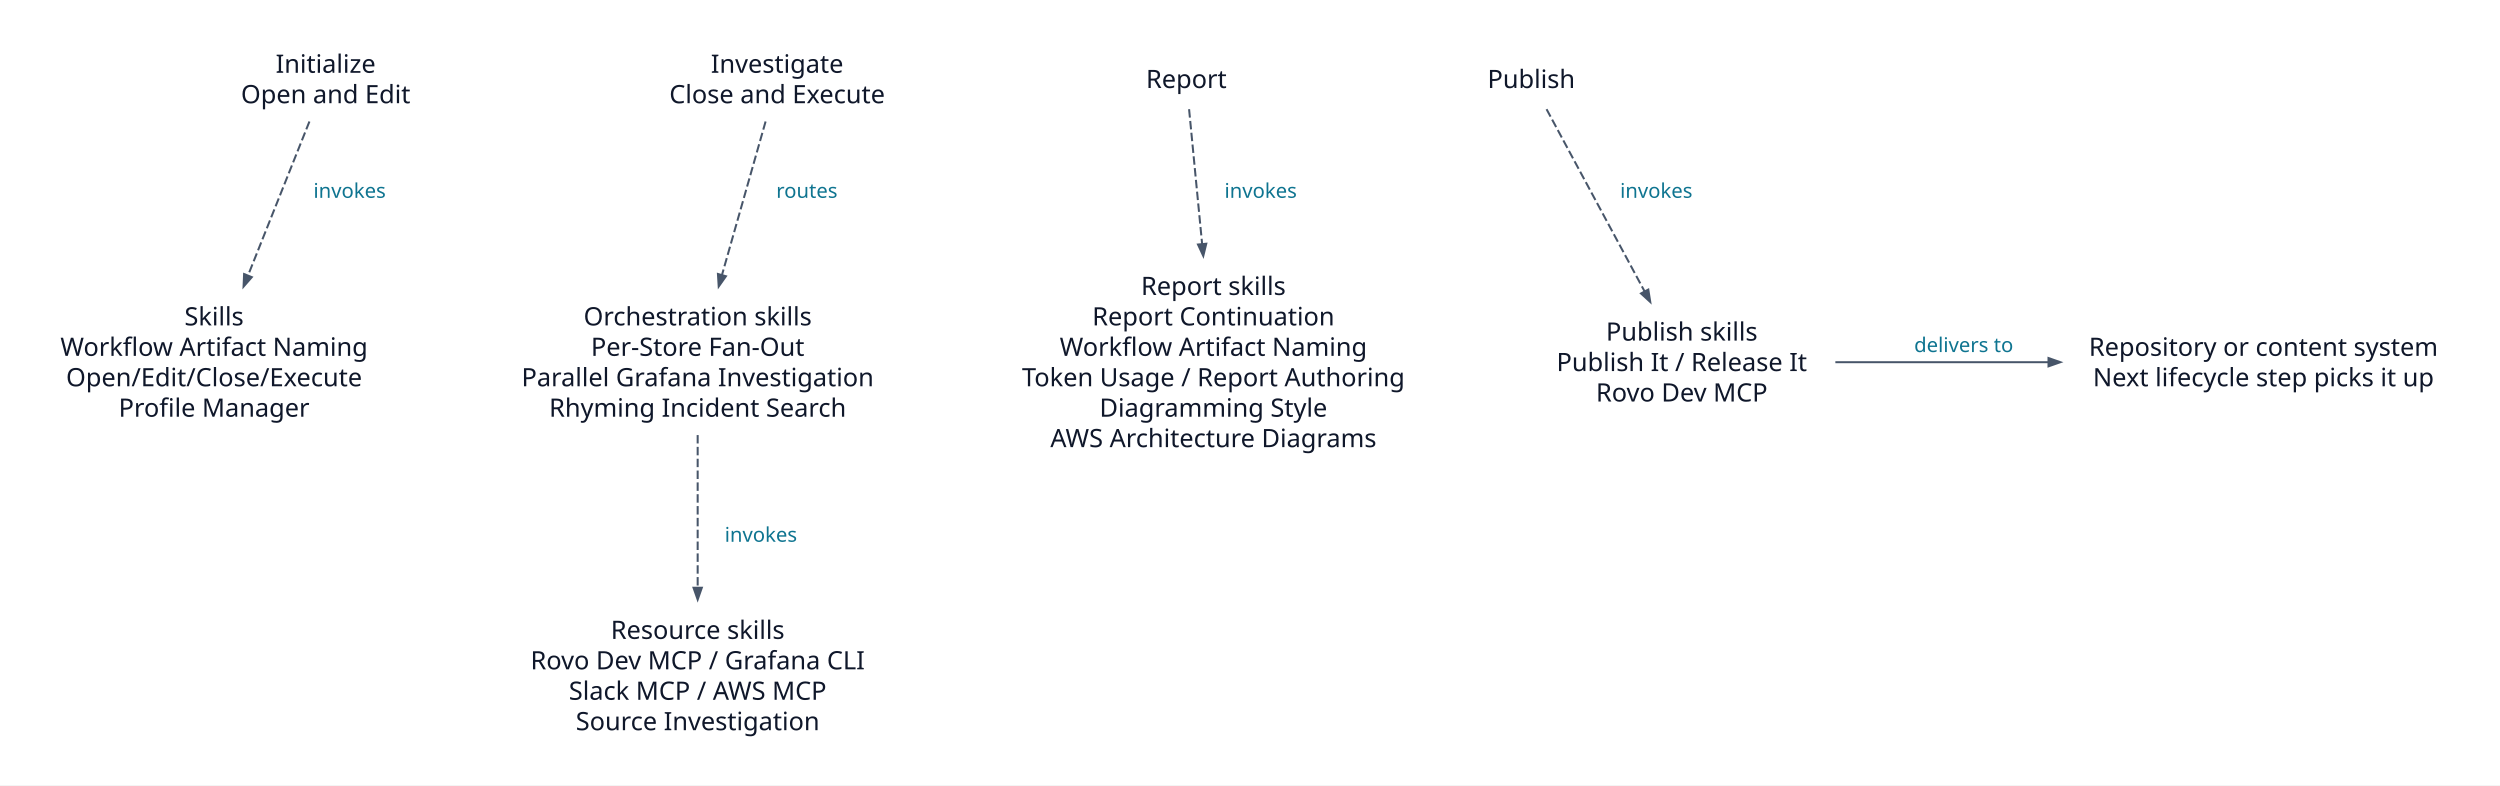
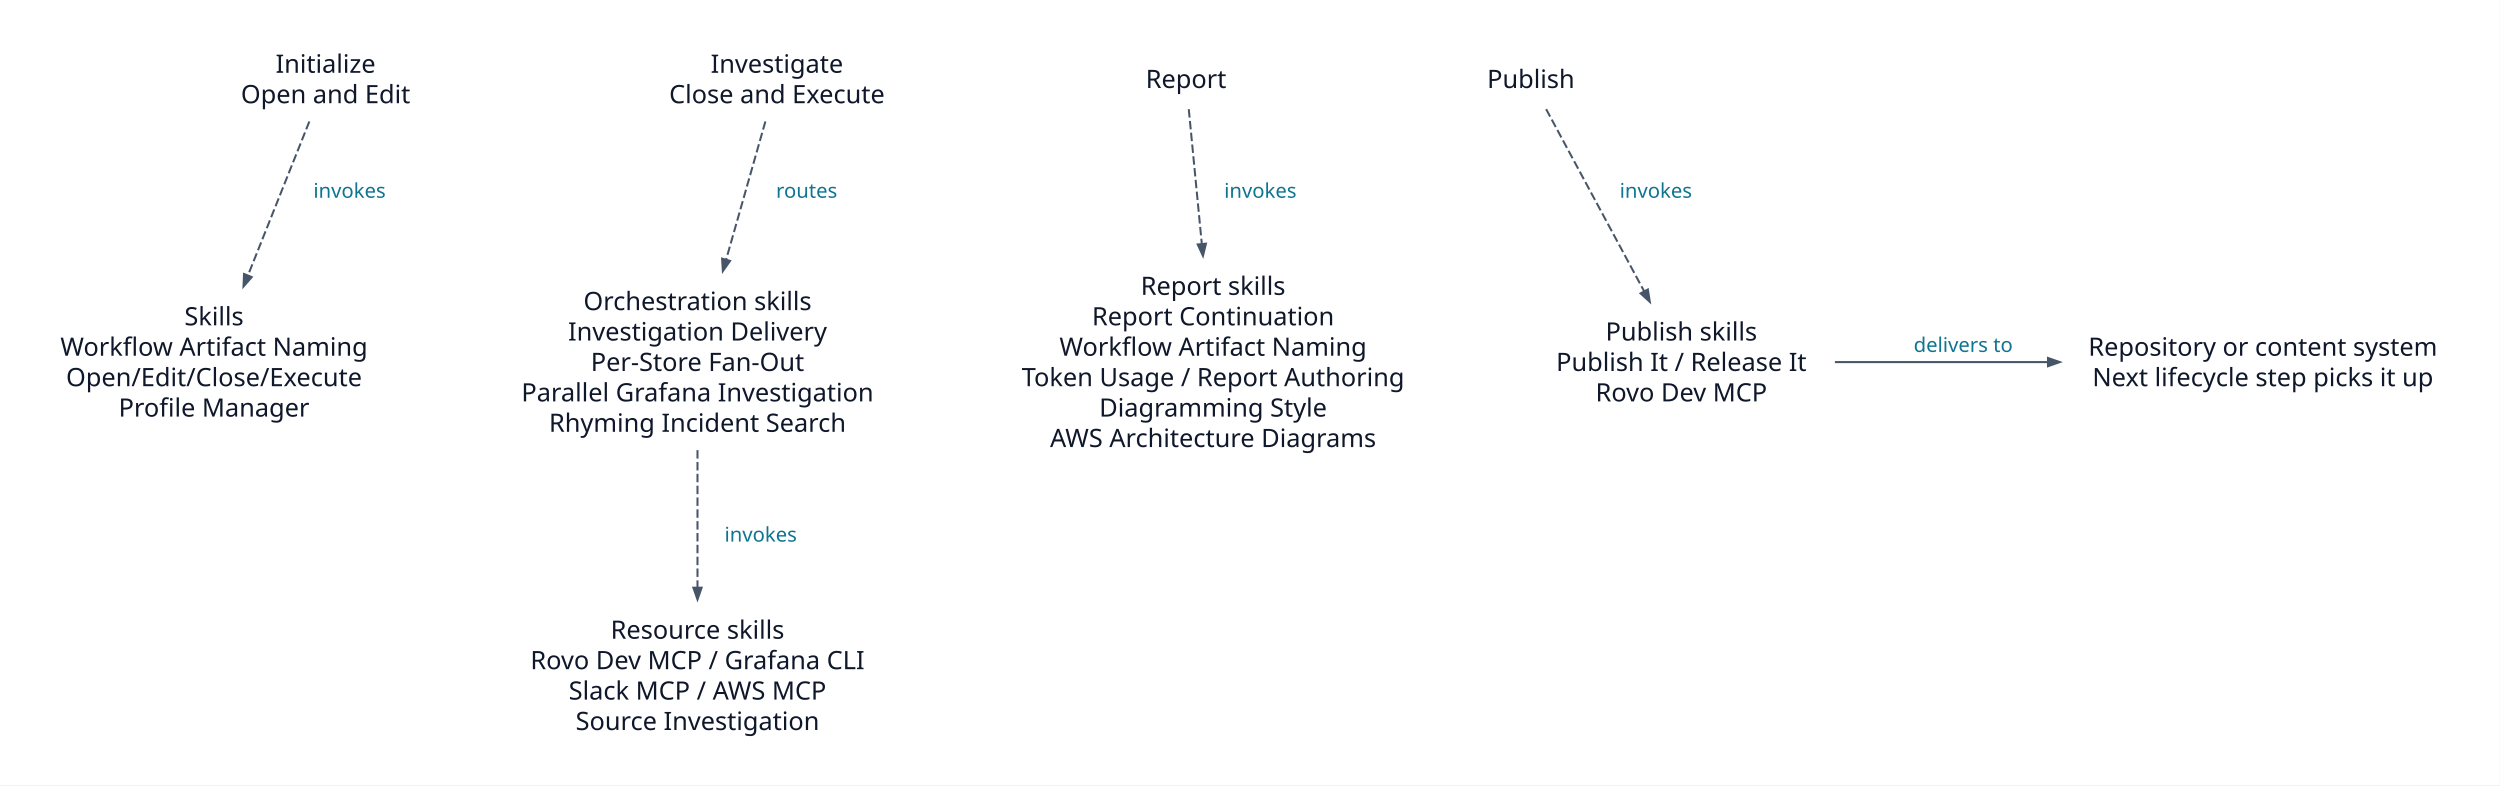
- <svg xmlns="http://www.w3.org/2000/svg" width="2957pt" height="929pt" viewBox="0.00 0.00 2957.00 929.00">
-   <g id="graph0" class="graph" transform="scale(2 2) rotate(0) translate(21.6 442.8)">
+ <svg xmlns="http://www.w3.org/2000/svg" width="3081pt" height="968pt" viewBox="0.00 0.00 3081.00 968.00">
+   <g id="graph0" class="graph" transform="scale(2.08333 2.08333) rotate(0) translate(21.6 442.8)">
    <polygon fill="#ffffff" stroke="none" points="-21.6,21.6 -21.6,-442.8 1457.1,-442.8 1457.1,21.6 -21.6,21.6" />
    <g id="node1" class="node">
      <text xml:space="preserve" text-anchor="middle" x="171" y="-399.75" font-family="Trebuchet MS" font-size="15.00" fill="#0f172a">Initialize</text>
      <text xml:space="preserve" text-anchor="middle" x="171" y="-381.75" font-family="Trebuchet MS" font-size="15.00" fill="#0f172a">Open and Edit</text>
    </g>
    <g id="node2" class="node">
      <text xml:space="preserve" text-anchor="middle" x="438" y="-399.75" font-family="Trebuchet MS" font-size="15.00" fill="#0f172a">Investigate</text>
      <text xml:space="preserve" text-anchor="middle" x="438" y="-381.75" font-family="Trebuchet MS" font-size="15.00" fill="#0f172a">Close and Execute</text>
    </g>
    <g id="node5" class="node">
      <text xml:space="preserve" text-anchor="middle" x="105" y="-250.35" font-family="Trebuchet MS" font-size="15.00" fill="#0f172a">Skills</text>
      <text xml:space="preserve" text-anchor="middle" x="105" y="-232.35" font-family="Trebuchet MS" font-size="15.00" fill="#0f172a">Workflow Artifact Naming</text>
      <text xml:space="preserve" text-anchor="middle" x="105" y="-214.35" font-family="Trebuchet MS" font-size="15.00" fill="#0f172a">Open/Edit/Close/Execute</text>
      <text xml:space="preserve" text-anchor="middle" x="105" y="-196.35" font-family="Trebuchet MS" font-size="15.00" fill="#0f172a">Profile Manager</text>
    </g>
    <g id="edge4" class="edge">
      <path fill="none" stroke="#475569" stroke-width="1.2" stroke-dasharray="5,2" d="M161.4,-370.95C151.89,-347.1 137.02,-309.84 124.94,-279.56" />
      <polygon fill="#475569" stroke="#475569" stroke-width="1.2" points="127.31,-278.9 122.44,-273.31 122.76,-280.72 127.31,-278.9" />
      <text xml:space="preserve" text-anchor="start" x="163.77" y="-325.8" font-family="Trebuchet MS" font-size="12.00" fill="#0e7490">invokes</text>
    </g>
    <g id="node3" class="node">
      <text xml:space="preserve" text-anchor="middle" x="680" y="-390.75" font-family="Trebuchet MS" font-size="15.00" fill="#0f172a">Report</text>
    </g>
    <g id="node6" class="node">
-       <text xml:space="preserve" text-anchor="middle" x="391" y="-250.35" font-family="Trebuchet MS" font-size="15.00" fill="#0f172a">Orchestration skills</text>
-       <text xml:space="preserve" text-anchor="middle" x="391" y="-232.35" font-family="Trebuchet MS" font-size="15.00" fill="#0f172a">Per-Store Fan-Out</text>
-       <text xml:space="preserve" text-anchor="middle" x="391" y="-214.35" font-family="Trebuchet MS" font-size="15.00" fill="#0f172a">Parallel Grafana Investigation</text>
-       <text xml:space="preserve" text-anchor="middle" x="391" y="-196.35" font-family="Trebuchet MS" font-size="15.00" fill="#0f172a">Rhyming Incident Search</text>
+       <text xml:space="preserve" text-anchor="middle" x="391" y="-259.35" font-family="Trebuchet MS" font-size="15.00" fill="#0f172a">Orchestration skills</text>
+       <text xml:space="preserve" text-anchor="middle" x="391" y="-241.35" font-family="Trebuchet MS" font-size="15.00" fill="#0f172a">Investigation Delivery</text>
+       <text xml:space="preserve" text-anchor="middle" x="391" y="-223.35" font-family="Trebuchet MS" font-size="15.00" fill="#0f172a">Per-Store Fan-Out</text>
+       <text xml:space="preserve" text-anchor="middle" x="391" y="-205.35" font-family="Trebuchet MS" font-size="15.00" fill="#0f172a">Parallel Grafana Investigation</text>
+       <text xml:space="preserve" text-anchor="middle" x="391" y="-187.35" font-family="Trebuchet MS" font-size="15.00" fill="#0f172a">Rhyming Incident Search</text>
    </g>
    <g id="edge5" class="edge">
-       <path fill="none" stroke="#475569" stroke-width="1.2" stroke-dasharray="5,2" d="M431.17,-370.95C424.42,-347.2 413.89,-310.15 405.31,-279.95" />
-       <polygon fill="#475569" stroke="#475569" stroke-width="1.2" points="407.71,-279.43 403.44,-273.37 402.99,-280.77 407.71,-279.43" />
+       <path fill="none" stroke="#475569" stroke-width="1.2" stroke-dasharray="5,2" d="M431.17,-370.95C425.07,-349.5 415.9,-317.21 407.85,-288.91" />
+       <polygon fill="#475569" stroke="#475569" stroke-width="1.2" points="410.27,-288.47 406,-282.4 405.56,-289.81 410.27,-288.47" />
      <text xml:space="preserve" text-anchor="start" x="437.46" y="-325.8" font-family="Trebuchet MS" font-size="12.00" fill="#0e7490">routes</text>
    </g>
    <g id="node4" class="node">
      <text xml:space="preserve" text-anchor="middle" x="884" y="-390.75" font-family="Trebuchet MS" font-size="15.00" fill="#0f172a">Publish</text>
    </g>
    <g id="node8" class="node">
      <text xml:space="preserve" text-anchor="middle" x="696" y="-268.35" font-family="Trebuchet MS" font-size="15.00" fill="#0f172a">Report skills</text>
      <text xml:space="preserve" text-anchor="middle" x="696" y="-250.35" font-family="Trebuchet MS" font-size="15.00" fill="#0f172a">Report Continuation</text>
      <text xml:space="preserve" text-anchor="middle" x="696" y="-232.35" font-family="Trebuchet MS" font-size="15.00" fill="#0f172a">Workflow Artifact Naming</text>
      <text xml:space="preserve" text-anchor="middle" x="696" y="-214.35" font-family="Trebuchet MS" font-size="15.00" fill="#0f172a">Token Usage / Report Authoring</text>
      <text xml:space="preserve" text-anchor="middle" x="696" y="-196.35" font-family="Trebuchet MS" font-size="15.00" fill="#0f172a">Diagramming Style</text>
      <text xml:space="preserve" text-anchor="middle" x="696" y="-178.35" font-family="Trebuchet MS" font-size="15.00" fill="#0f172a">AWS Architecture Diagrams</text>
    </g>
    <g id="edge7" class="edge">
      <path fill="none" stroke="#475569" stroke-width="1.2" stroke-dasharray="5,2" d="M681.62,-378.23C683.44,-359.39 686.52,-327.61 689.36,-298.25" />
      <polygon fill="#475569" stroke="#475569" stroke-width="1.2" points="691.78,-298.66 690.02,-291.45 686.9,-298.19 691.78,-298.66" />
      <text xml:space="preserve" text-anchor="start" x="702.57" y="-325.8" font-family="Trebuchet MS" font-size="12.00" fill="#0e7490">invokes</text>
    </g>
    <g id="node9" class="node">
      <text xml:space="preserve" text-anchor="middle" x="973" y="-241.35" font-family="Trebuchet MS" font-size="15.00" fill="#0f172a">Publish skills</text>
      <text xml:space="preserve" text-anchor="middle" x="973" y="-223.35" font-family="Trebuchet MS" font-size="15.00" fill="#0f172a">Publish It / Release It</text>
      <text xml:space="preserve" text-anchor="middle" x="973" y="-205.35" font-family="Trebuchet MS" font-size="15.00" fill="#0f172a">Rovo Dev MCP</text>
    </g>
    <g id="edge8" class="edge">
      <path fill="none" stroke="#475569" stroke-width="1.2" stroke-dasharray="5,2" d="M893.02,-378.23C906.54,-353.11 932.45,-304.96 951.12,-270.26" />
      <polygon fill="#475569" stroke="#475569" stroke-width="1.2" points="953.2,-271.56 954.36,-264.23 948.89,-269.24 953.2,-271.56" />
      <text xml:space="preserve" text-anchor="start" x="936.53" y="-325.8" font-family="Trebuchet MS" font-size="12.00" fill="#0e7490">invokes</text>
    </g>
    <g id="node7" class="node">
      <text xml:space="preserve" text-anchor="middle" x="391" y="-64.95" font-family="Trebuchet MS" font-size="15.00" fill="#0f172a">Resource skills</text>
      <text xml:space="preserve" text-anchor="middle" x="391" y="-46.95" font-family="Trebuchet MS" font-size="15.00" fill="#0f172a">Rovo Dev MCP / Grafana CLI</text>
      <text xml:space="preserve" text-anchor="middle" x="391" y="-28.95" font-family="Trebuchet MS" font-size="15.00" fill="#0f172a">Slack MCP / AWS MCP</text>
      <text xml:space="preserve" text-anchor="middle" x="391" y="-10.95" font-family="Trebuchet MS" font-size="15.00" fill="#0f172a">Source Investigation</text>
    </g>
    <g id="edge6" class="edge">
-       <path fill="none" stroke="#475569" stroke-width="1.2" stroke-dasharray="5,2" d="M391,-185.52C391,-158.59 391,-123.49 391,-95.01" />
-       <polygon fill="#475569" stroke="#475569" stroke-width="1.2" points="393.45,-95.21 391,-88.21 388.55,-95.21 393.45,-95.21" />
+       <path fill="none" stroke="#475569" stroke-width="1.2" stroke-dasharray="5,2" d="M391,-176.51C391,-151.1 391,-120.48 391,-95.1" />
+       <polygon fill="#475569" stroke="#475569" stroke-width="1.2" points="393.45,-95.17 391,-88.17 388.55,-95.17 393.45,-95.17" />
      <text xml:space="preserve" text-anchor="start" x="407" y="-122.4" font-family="Trebuchet MS" font-size="12.00" fill="#0e7490">invokes</text>
    </g>
    <g id="node10" class="node">
      <text xml:space="preserve" text-anchor="middle" x="1317" y="-232.35" font-family="Trebuchet MS" font-size="15.00" fill="#0f172a">Repository or content system</text>
      <text xml:space="preserve" text-anchor="middle" x="1317" y="-214.35" font-family="Trebuchet MS" font-size="15.00" fill="#0f172a">Next lifecycle step picks it up</text>
    </g>
    <g id="edge9" class="edge">
      <path fill="none" stroke="#475569" stroke-width="1.2" d="M1063.83,-228.6C1102.47,-228.6 1148.21,-228.6 1190.1,-228.6" />
      <polygon fill="#475569" stroke="#475569" stroke-width="1.2" points="1189.89,-231.05 1196.89,-228.6 1189.89,-226.15 1189.89,-231.05" />
      <text xml:space="preserve" text-anchor="start" x="1110.44" y="-234.6" font-family="Trebuchet MS" font-size="12.00" fill="#0e7490">delivers to</text>
    </g>
  </g>
</svg>
